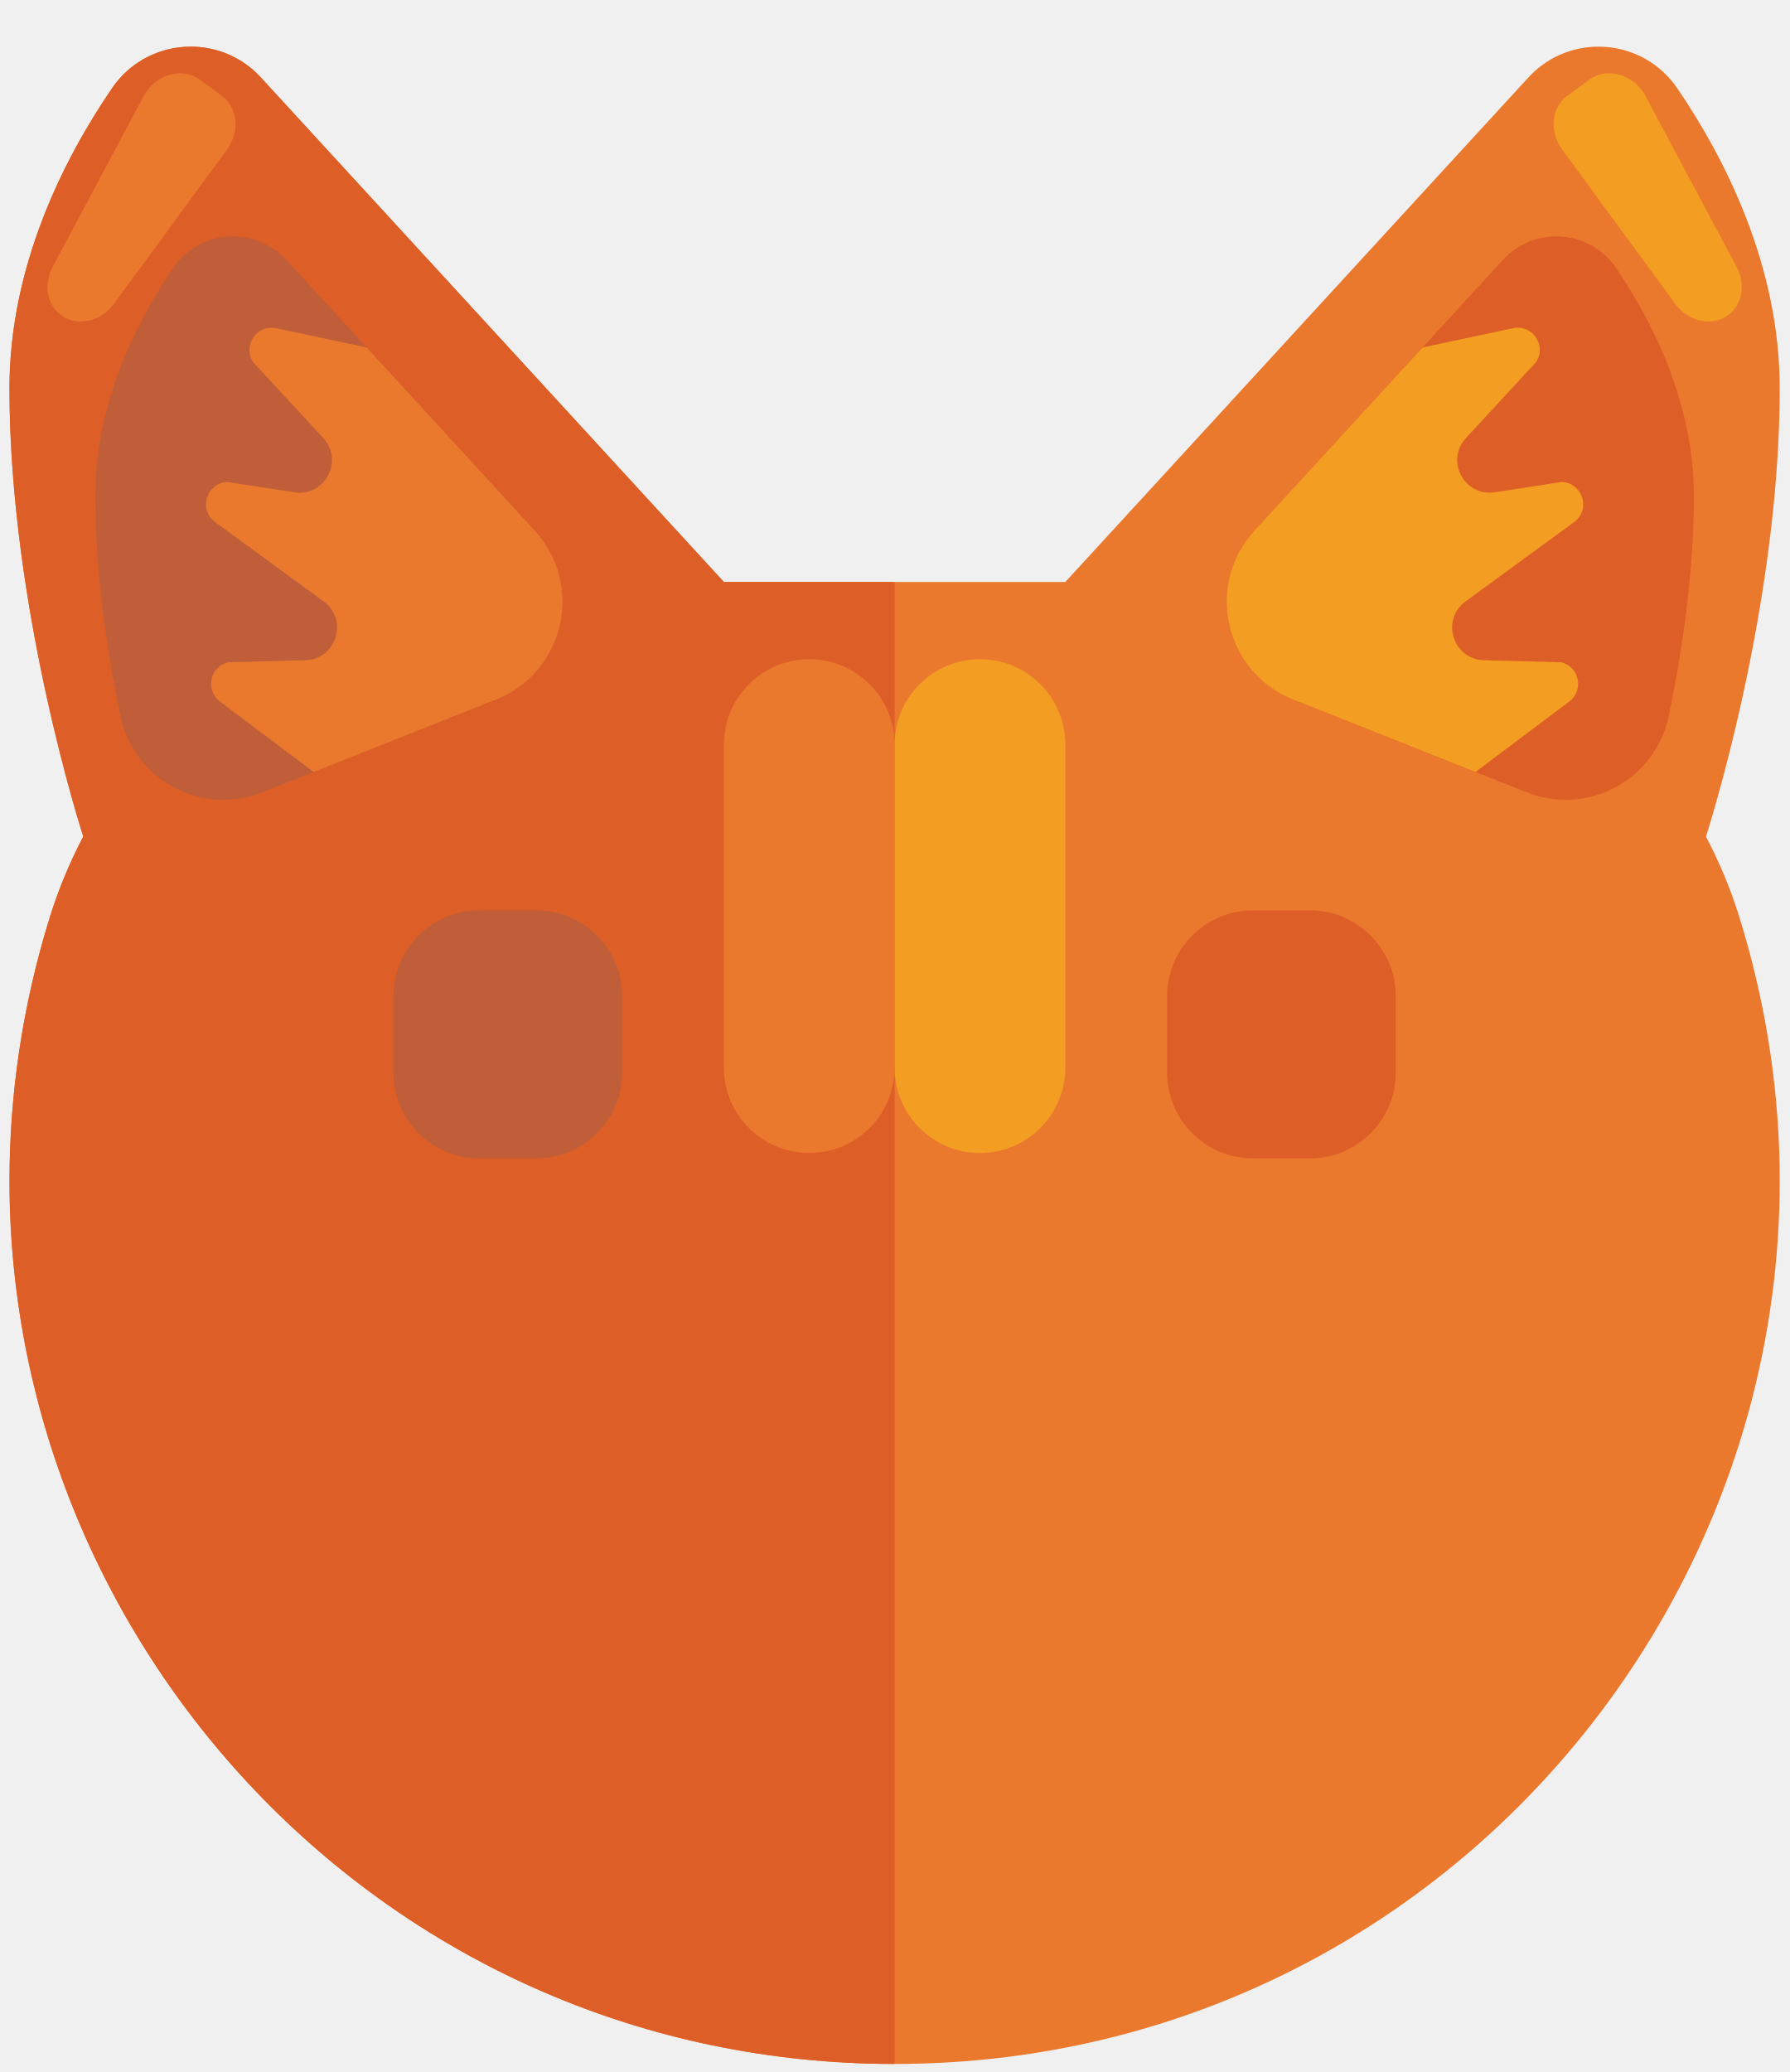
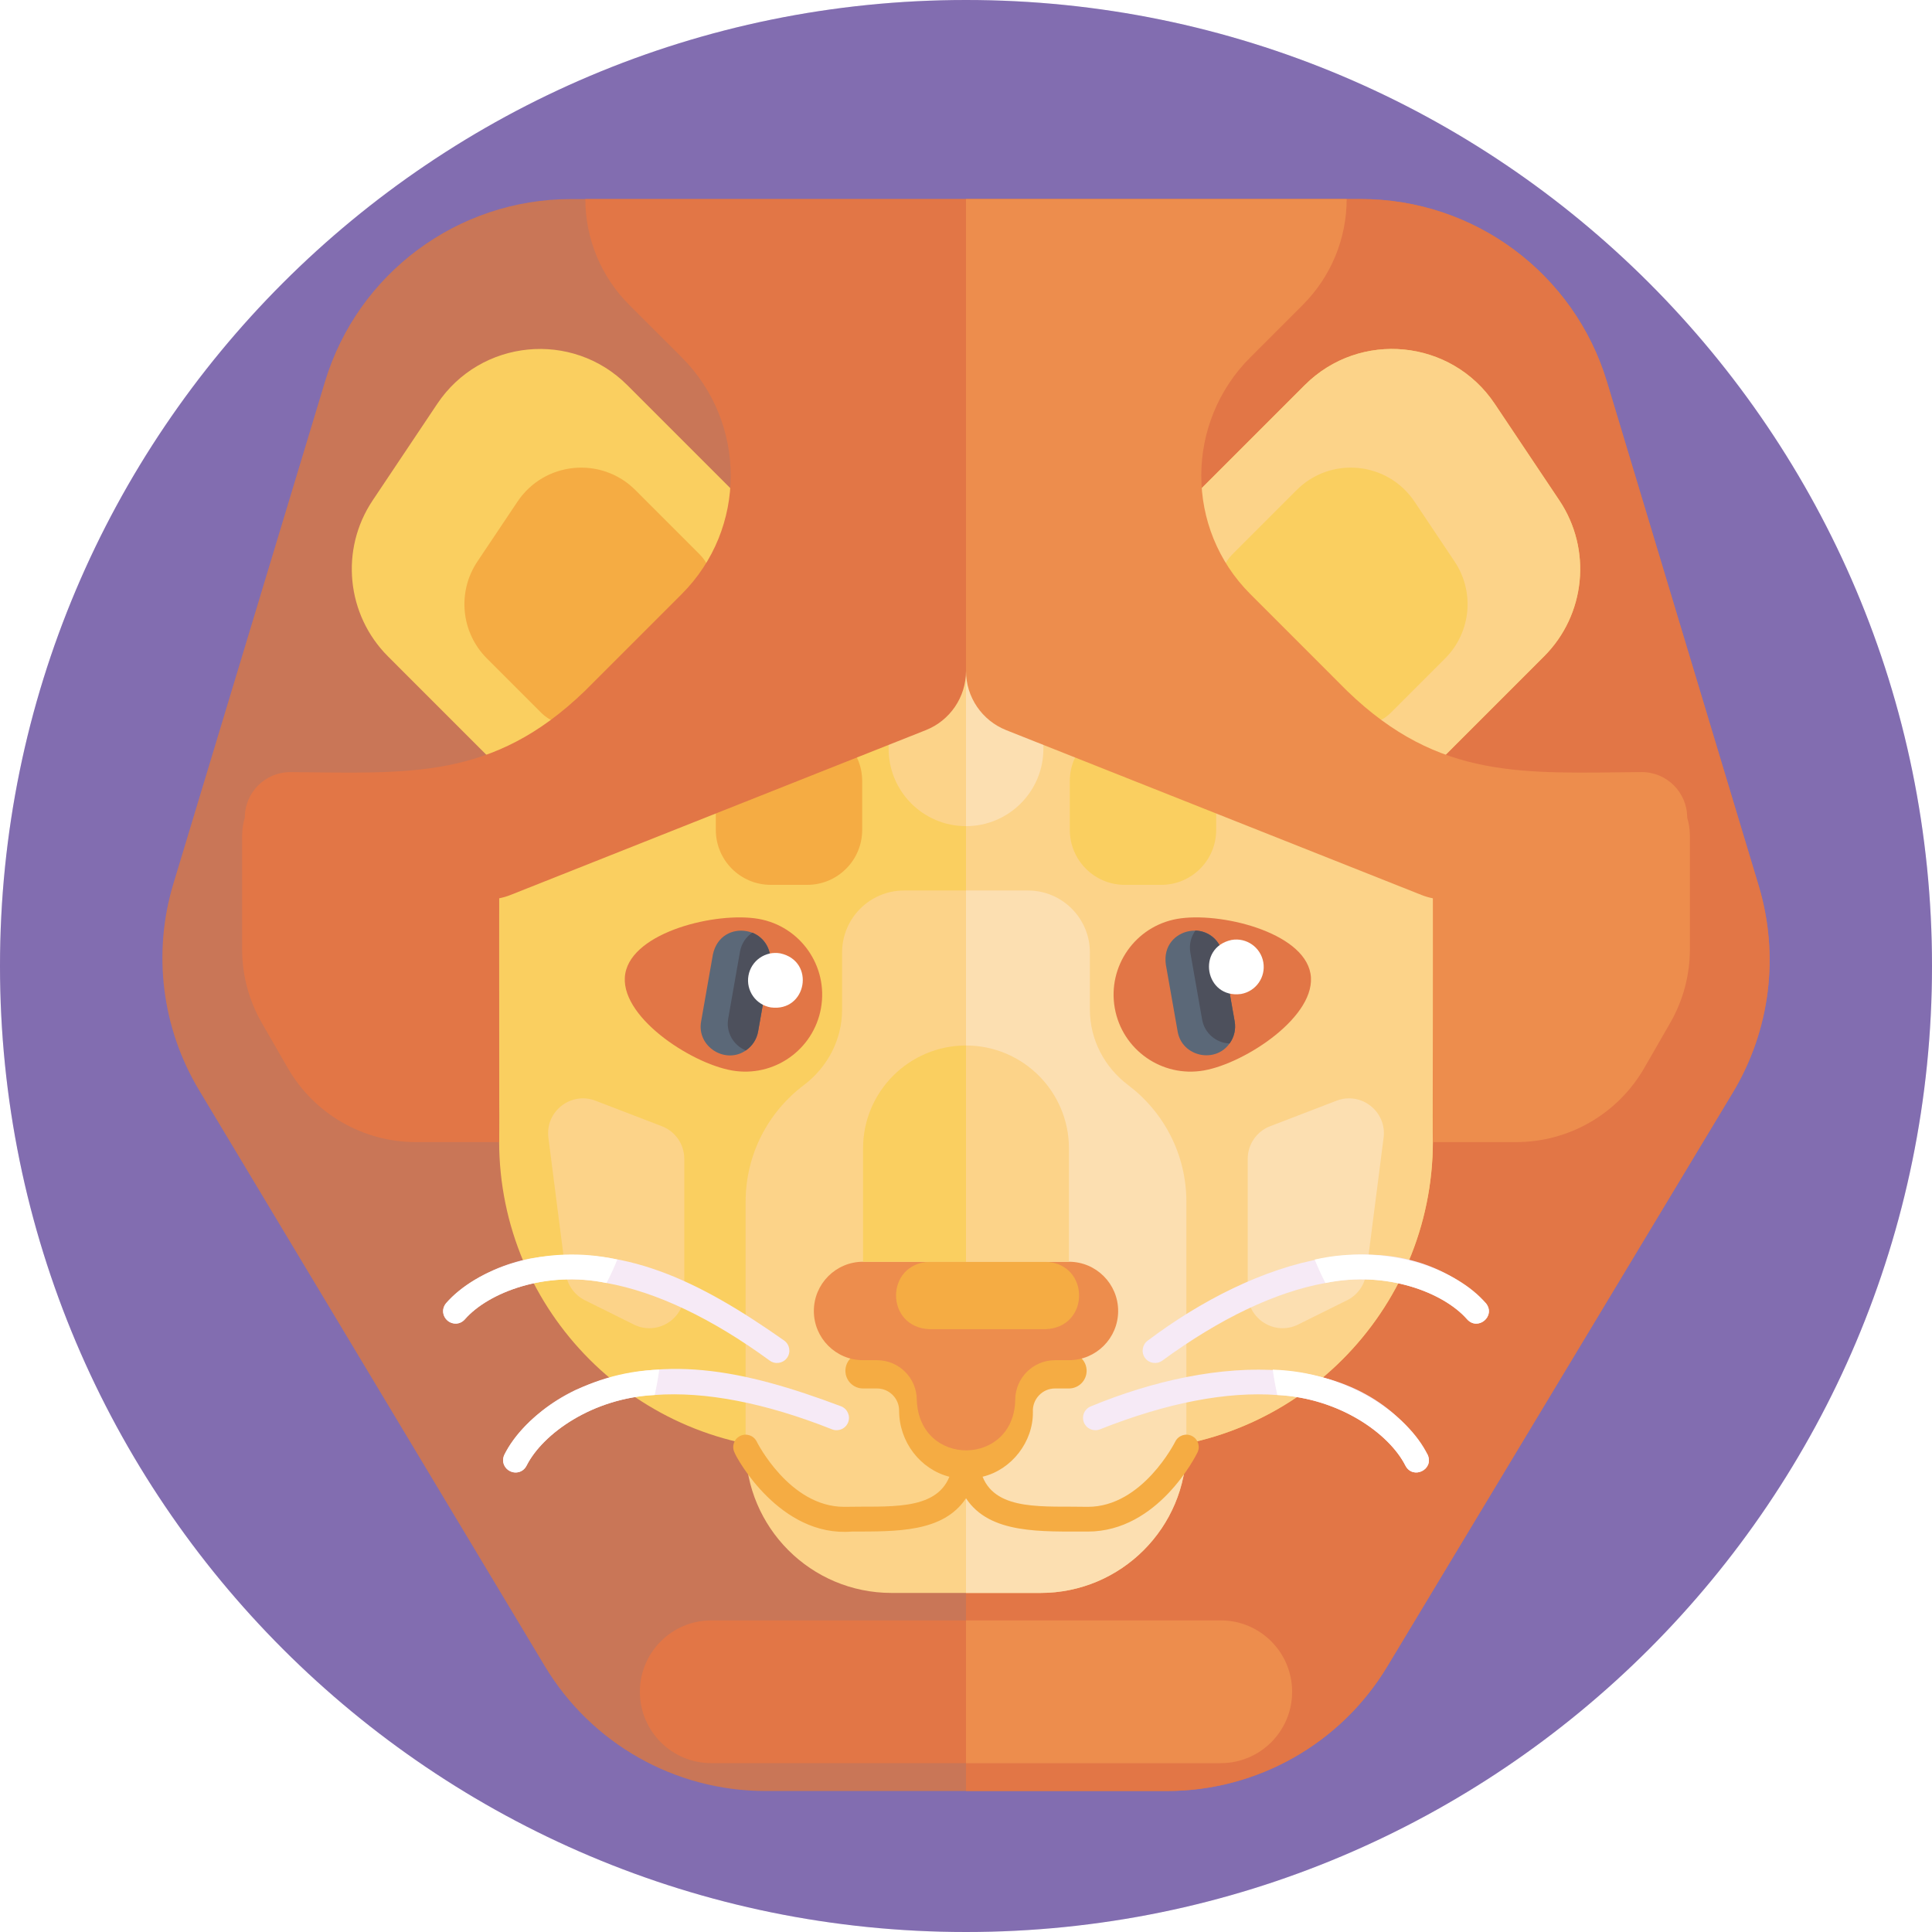
- <svg xmlns="http://www.w3.org/2000/svg" width="38" height="44" viewBox="0 0 38 44" fill="none">
-   <path d="M36.229 17.761L36.232 17.762C36.232 17.762 37.798 12.948 37.798 8.249C37.798 5.653 36.65 3.385 35.623 1.876C34.888 0.797 33.341 0.685 32.459 1.646L22.625 12.359H15.374L5.541 1.646C4.659 0.685 3.111 0.797 2.377 1.876C1.349 3.385 0.201 5.653 0.201 8.249C0.201 12.948 1.768 17.762 1.768 17.762L1.77 17.761C1.485 18.304 1.244 18.878 1.057 19.48C0.475 21.357 0.202 23.238 0.202 25.076C0.202 35.08 8.309 43.829 19 43.829C24.346 43.829 29.045 41.641 32.408 38.204C37.008 33.502 39.108 26.462 36.942 19.48C36.756 18.878 36.515 18.304 36.229 17.761Z" fill="#EA792E" />
-   <path d="M15.374 12.359L5.541 1.646C4.659 0.685 3.111 0.797 2.377 1.876C1.349 3.385 0.201 5.653 0.201 8.249C0.201 12.948 1.768 17.762 1.768 17.762L1.77 17.761C1.485 18.304 1.244 18.878 1.057 19.48C0.475 21.357 0.202 23.238 0.202 25.076C0.202 35.08 8.309 43.829 19 43.829V12.359H15.374Z" fill="#DD5E26" />
-   <path d="M2.024 10.536C2.024 12.198 2.283 13.88 2.558 15.203C2.842 16.562 4.28 17.339 5.57 16.826L6.662 16.393L10.538 14.854C11.992 14.276 12.416 12.421 11.358 11.268L7.79 7.381L7.787 7.379L6.081 5.519C5.413 4.792 4.239 4.87 3.683 5.685C2.9 6.831 2.024 8.559 2.024 10.536Z" fill="#BF5E39" />
-   <path d="M4.671 14.897L6.662 16.393L10.538 14.854C11.992 14.276 12.416 12.421 11.358 11.268L7.79 7.381L7.787 7.379L5.868 6.97C5.453 6.881 5.142 7.343 5.38 7.694L6.865 9.302C7.309 9.782 6.899 10.553 6.253 10.454L4.846 10.237C4.405 10.237 4.206 10.788 4.546 11.07L6.874 12.772C7.406 13.159 7.144 14.001 6.486 14.02L4.843 14.064C4.457 14.157 4.352 14.658 4.671 14.897Z" fill="#EA792E" />
-   <path d="M35.975 10.536C35.975 12.198 35.717 13.88 35.441 15.203C35.157 16.562 33.72 17.339 32.429 16.826L31.337 16.393L27.462 14.854C26.008 14.276 25.583 12.421 26.642 11.268L30.21 7.381L30.212 7.379L31.918 5.519C32.586 4.792 33.761 4.87 34.316 5.685C35.099 6.831 35.975 8.559 35.975 10.536Z" fill="#DD5E26" />
-   <path d="M33.328 14.897L31.337 16.393L27.462 14.854C26.008 14.276 25.583 12.421 26.642 11.268L30.21 7.381L30.212 7.379L32.132 6.97C32.547 6.881 32.857 7.343 32.619 7.694L31.134 9.302C30.69 9.782 31.101 10.553 31.746 10.454L33.154 10.237C33.594 10.237 33.793 10.788 33.454 11.07L31.125 12.772C30.593 13.159 30.855 14.001 31.513 14.02L33.156 14.064C33.543 14.157 33.647 14.658 33.328 14.897Z" fill="#F39E22" />
-   <path d="M33.758 1.69L33.287 2.035C32.947 2.284 32.899 2.795 33.178 3.176L35.581 6.454C35.86 6.835 36.362 6.942 36.701 6.694C37.003 6.473 37.08 6.038 36.883 5.669L34.95 2.045C34.703 1.581 34.136 1.413 33.758 1.69Z" fill="#F39E22" />
-   <path d="M4.242 1.69L4.713 2.035C5.052 2.284 5.101 2.795 4.822 3.176L2.419 6.454C2.139 6.835 1.638 6.942 1.298 6.694C0.997 6.473 0.92 6.038 1.117 5.669L3.049 2.045C3.296 1.581 3.863 1.413 4.242 1.69Z" fill="#EA792E" />
-   <path d="M20.813 24.485C19.811 24.485 19 23.673 19 22.672V15.812C19 14.811 19.811 13.999 20.813 13.999C21.814 13.999 22.625 14.811 22.625 15.812V22.672C22.625 23.673 21.814 24.485 20.813 24.485Z" fill="#F39E22" />
-   <path d="M17.187 24.485C16.186 24.485 15.374 23.673 15.374 22.672V15.812C15.374 14.811 16.186 13.999 17.187 13.999C18.188 13.999 19 14.811 19 15.812V22.672C19 23.673 18.188 24.485 17.187 24.485Z" fill="#EA792E" />
-   <path d="M27.82 19.332H26.61C25.604 19.332 24.787 20.149 24.787 21.155V22.776C24.787 23.783 25.604 24.599 26.61 24.599H27.82C28.826 24.599 29.642 23.783 29.642 22.776V21.155C29.642 20.149 28.826 19.332 27.82 19.332Z" fill="#DD5E26" />
-   <path d="M11.389 19.332H10.18C9.173 19.332 8.357 20.149 8.357 21.155V22.776C8.357 23.783 9.173 24.599 10.18 24.599H11.389C12.396 24.599 13.212 23.783 13.212 22.776V21.155C13.212 20.149 12.396 19.332 11.389 19.332Z" fill="#BF5E39" />
+ <svg xmlns="http://www.w3.org/2000/svg" width="60" height="60" viewBox="0 0 60 60" fill="none">
+   <rect width="60" height="60" fill="#F5F5F5" />
+   <rect width="460" height="960" transform="translate(0 -600)" fill="white" />
+   <g clip-path="url(#clip0_120_4287)">
+     <path d="M30 60C46.569 60 60 46.569 60 30C60 13.431 46.569 0 30 0C13.431 0 0 13.431 0 30C0 46.569 13.431 60 30 60Z" fill="#6C53A2" />
+     <path d="M53.812 33.933L43.081 51.756C41.637 54.154 39.042 55.621 36.241 55.621H23.766C20.962 55.621 18.364 54.15 16.921 51.746L6.183 33.858C5.023 31.927 4.733 29.597 5.385 27.441L10.091 11.857C11.108 8.487 14.213 6.182 17.733 6.182H42.263C45.785 6.182 48.891 8.49 49.907 11.863L54.619 27.512C55.268 29.671 54.975 32.002 53.812 33.933Z" fill="#BF5E39" />
+     <path d="M53.812 33.933L43.081 51.756C41.637 54.154 39.042 55.621 36.241 55.621H30V6.182H42.263C45.785 6.182 48.891 8.49 49.907 11.863L54.619 27.512C55.268 29.671 54.975 32.002 53.812 33.933Z" fill="#DD5E26" />
+     <path d="M48.426 15.539L46.419 12.54C45.074 10.531 42.228 10.251 40.519 11.961L36.34 16.14C35.716 15.933 26.004 16.07 25.096 16.033C24.608 16.033 24.129 16.07 23.66 16.14L19.481 11.961C17.771 10.251 14.926 10.531 13.58 12.54L11.574 15.539C10.555 17.061 10.754 19.09 12.049 20.385L15.642 23.979C15.391 24.836 15.533 34.322 15.501 35.437C15.501 40.736 19.796 45.032 25.096 45.032H34.904C40.204 45.032 44.499 40.736 44.499 35.437C44.463 34.281 44.624 24.888 44.358 23.979L47.951 20.385C49.246 19.09 49.445 17.061 48.426 15.539Z" fill="#F9C744" />
+     <path d="M47.951 20.385L44.358 23.979C44.622 24.833 44.457 34.323 44.499 35.437C44.499 40.736 40.204 45.032 34.904 45.032H30V16.033C31.087 16.064 35.343 15.943 36.34 16.14L40.519 11.961C42.228 10.251 45.074 10.53 46.419 12.539L48.426 15.539C49.444 17.061 49.246 19.091 47.951 20.385Z" fill="#FBCB74" />
+     <path d="M38.749 35.988V40.164C38.749 40.968 39.594 41.493 40.315 41.135L41.836 40.38C42.161 40.219 42.383 39.906 42.429 39.547L42.969 35.333C43.074 34.519 42.271 33.889 41.505 34.184L39.444 34.976C39.026 35.137 38.749 35.539 38.749 35.988Z" fill="#FBD9A3" />
+     <path d="M21.251 35.988V40.164C21.251 40.968 20.406 41.493 19.685 41.135L18.164 40.38C17.84 40.219 17.617 39.906 17.571 39.547L17.031 35.333C16.927 34.519 17.729 33.889 18.495 34.184L20.556 34.976C20.975 35.137 21.251 35.539 21.251 35.988Z" fill="#FBCB74" />
+     <path d="M36.844 37.321V44.94C36.844 47.441 34.816 49.47 32.314 49.47H27.686C25.184 49.47 23.156 47.441 23.156 44.939V37.321C23.156 35.842 23.864 34.529 24.961 33.701C25.701 33.144 26.152 32.284 26.152 31.357V29.58C26.152 28.517 27.014 27.655 28.077 27.655H31.924C32.987 27.655 33.848 28.517 33.848 29.58V31.357C33.848 32.284 34.299 33.144 35.039 33.701C36.135 34.529 36.844 35.842 36.844 37.321Z" fill="#FBCB74" />
+     <path d="M36.844 37.321V44.94C36.844 47.441 34.816 49.47 32.314 49.47H30V27.655H31.923C32.986 27.655 33.848 28.517 33.848 29.58V31.357C33.848 32.284 34.299 33.144 35.039 33.701C36.136 34.529 36.844 35.842 36.844 37.321Z" fill="#FBD9A3" />
+     <path d="M37.013 44.594C36.823 44.501 36.593 44.58 36.499 44.77C36.489 44.79 35.481 46.796 33.785 46.796C32.448 46.765 30.95 46.946 30.515 45.861C31.415 45.646 32.09 44.777 32.077 43.85C32.055 43.457 32.369 43.118 32.765 43.12H33.197C33.5 43.12 33.746 42.874 33.746 42.571C33.746 42.268 33.5 42.023 33.197 42.023H32.765C31.781 42.023 30.98 42.823 30.98 43.808C31.002 44.241 30.708 44.663 30.292 44.785C30.155 44.605 29.845 44.606 29.708 44.786C29.308 44.659 29.02 44.263 29.02 43.808C29.02 42.823 28.22 42.023 27.235 42.023H26.803C26.5 42.023 26.255 42.268 26.255 42.571C26.255 42.874 26.5 43.12 26.803 43.12H27.235C27.615 43.12 27.923 43.428 27.923 43.807C27.923 44.783 28.581 45.63 29.484 45.862C29.05 46.945 27.551 46.765 26.215 46.796C24.519 46.796 23.51 44.79 23.5 44.77C23.407 44.579 23.177 44.501 22.987 44.594C22.796 44.687 22.717 44.917 22.81 45.107C22.876 45.295 24.229 47.743 26.448 47.564C27.844 47.56 29.29 47.597 30 46.53C30.739 47.657 32.362 47.557 33.785 47.564C35.963 47.564 37.14 45.208 37.189 45.107C37.282 44.917 37.203 44.688 37.013 44.594Z" fill="#F39E22" />
+     <path d="M44.339 45.183C42.364 41.805 37.72 42.082 33.876 43.676C33.679 43.755 33.583 43.977 33.661 44.175C33.74 44.371 33.962 44.468 34.16 44.39C36.236 43.565 38.101 43.207 39.668 43.324C41.608 43.418 43.148 44.532 43.643 45.509C43.87 45.963 44.543 45.647 44.339 45.183Z" fill="#F4E6F4" />
+     <path d="M44.339 45.183C44.541 45.645 43.873 45.964 43.643 45.509C43.146 44.529 41.606 43.418 39.668 43.323C39.61 43.064 39.562 42.802 39.526 42.536C41.845 42.604 43.737 43.938 44.339 45.183Z" fill="white" />
+     <path d="M46.149 40.477C43.392 37.7 38.965 39.131 35.642 41.635C35.472 41.761 35.434 42.001 35.559 42.172C35.684 42.343 35.924 42.38 36.096 42.256C37.899 40.937 39.616 40.124 41.162 39.845C43.063 39.451 44.834 40.144 45.557 40.966C45.891 41.349 46.463 40.874 46.149 40.477Z" fill="#F4E6F4" />
+     <path d="M46.149 40.477C46.461 40.873 45.894 41.349 45.557 40.966C44.831 40.142 43.062 39.452 41.162 39.845C41.041 39.609 40.928 39.367 40.828 39.117C43.09 38.604 45.255 39.422 46.149 40.477Z" fill="white" />
+     <path d="M15.846 45.694C16.034 45.783 16.266 45.704 16.357 45.509C16.86 44.522 18.397 43.419 20.332 43.323C21.899 43.207 23.764 43.565 25.84 44.39C26.038 44.468 26.26 44.371 26.339 44.175C26.417 43.977 26.321 43.755 26.124 43.675C23.064 42.522 20.504 42.008 17.872 43.167C16.259 43.938 15.686 45.133 15.662 45.183C15.572 45.375 15.654 45.603 15.846 45.694Z" fill="#F4E6F4" />
+     <path d="M15.661 45.183C15.459 45.645 16.127 45.964 16.357 45.509C16.854 44.529 18.394 43.418 20.332 43.323C20.39 43.064 20.439 42.802 20.474 42.536C18.155 42.604 16.263 43.938 15.661 45.183Z" fill="white" />
+     <path d="M13.901 41.018C14.061 41.15 14.305 41.132 14.442 40.966C15.17 40.139 16.947 39.452 18.838 39.845C20.384 40.124 22.1 40.937 23.904 42.255C24.076 42.38 24.315 42.343 24.441 42.172C24.566 42 24.528 41.761 24.358 41.635C21.684 39.752 19.333 38.614 16.495 39.078C14.741 39.42 13.886 40.434 13.85 40.476C13.715 40.64 13.738 40.881 13.901 41.018Z" fill="#F4E6F4" />
+     <path d="M13.851 40.477C13.539 40.873 14.106 41.349 14.443 40.966C15.169 40.142 16.938 39.452 18.838 39.845C18.959 39.609 19.072 39.367 19.172 39.117C16.91 38.604 14.745 39.422 13.851 40.477Z" fill="white" />
+     <path d="M28.472 43.478C28.547 45.579 31.488 45.548 31.529 43.478C31.529 42.796 32.082 42.242 32.765 42.242H33.197C34.041 42.242 34.725 41.558 34.725 40.714C34.725 39.87 34.041 39.185 33.197 39.185H26.803C25.959 39.185 25.275 39.87 25.275 40.714C25.275 41.558 25.959 42.242 26.803 42.242H27.236C27.919 42.242 28.472 42.796 28.472 43.478Z" fill="#EA792E" />
+     <path d="M32.472 41.279H28.869C27.482 41.226 27.48 39.239 28.869 39.185H32.472C33.858 39.239 33.86 41.225 32.472 41.279Z" fill="#F39E22" />
+     <path d="M33.197 35.666V39.185H30V32.469C31.765 32.469 33.197 33.901 33.197 35.666Z" fill="#FBCB74" />
+     <path d="M26.803 35.666V39.185H30V32.469C28.235 32.469 26.803 33.901 26.803 35.666Z" fill="#F9C744" />
+     <path d="M40.698 30.234C40.469 28.934 37.858 28.308 36.558 28.537C35.259 28.766 34.391 30.006 34.62 31.305C34.849 32.605 36.089 33.473 37.388 33.244C38.688 33.015 40.927 31.534 40.698 30.234Z" fill="#DD5E26" />
+     <path d="M37.977 29.641L38.344 31.721C38.387 31.965 38.326 32.205 38.195 32.393C37.75 33.042 36.706 32.819 36.573 32.034L36.206 29.953C36.043 28.776 37.722 28.471 37.977 29.641Z" fill="#3E4E60" />
+     <path d="M37.977 29.641L38.344 31.721C38.387 31.971 38.325 32.215 38.185 32.406C37.77 32.391 37.408 32.089 37.333 31.663L36.967 29.583C36.923 29.333 36.987 29.088 37.126 28.898C37.54 28.913 37.902 29.215 37.977 29.641Z" fill="#2E3140" />
+     <path d="M39.233 29.882C39.151 29.419 38.709 29.109 38.246 29.191C37.141 29.43 37.422 31.023 38.542 30.869C39.005 30.787 39.315 30.346 39.233 29.882Z" fill="white" />
+     <path d="M19.419 30.234C19.649 28.934 22.259 28.308 23.559 28.537C24.859 28.766 25.726 30.006 25.497 31.305C25.268 32.605 24.029 33.473 22.729 33.244C21.429 33.015 19.19 31.534 19.419 30.234Z" fill="#DD5E26" />
+     <path d="M23.911 29.953L23.544 32.034C23.501 32.278 23.363 32.482 23.175 32.614C22.535 33.072 21.629 32.505 21.774 31.721L22.14 29.641C22.389 28.479 24.072 28.767 23.911 29.953Z" fill="#3E4E60" />
+     <path d="M23.911 29.953L23.544 32.033C23.5 32.282 23.357 32.491 23.162 32.622C22.777 32.466 22.54 32.059 22.615 31.633L22.981 29.553C23.026 29.303 23.169 29.095 23.365 28.964C23.749 29.12 23.986 29.528 23.911 29.953Z" fill="#2E3140" />
+     <path d="M23.244 30.299C23.326 29.835 23.768 29.526 24.231 29.607C25.336 29.846 25.055 31.439 23.935 31.286C23.472 31.204 23.162 30.762 23.244 30.299Z" fill="white" />
+     <path d="M36.063 22.549H34.931C33.989 22.549 33.224 23.313 33.224 24.256V25.773C33.224 26.716 33.989 27.48 34.931 27.48H36.063C37.006 27.48 37.77 26.716 37.77 25.773V24.256C37.77 23.313 37.006 22.549 36.063 22.549Z" fill="#F9C744" />
+     <path d="M25.069 22.549H23.937C22.994 22.549 22.23 23.313 22.23 24.256V25.773C22.23 26.716 22.994 27.48 23.937 27.48H25.069C26.011 27.48 26.776 26.716 26.776 25.773V24.256C26.776 23.313 26.011 22.549 25.069 22.549Z" fill="#F39E22" />
+     <path d="M32.404 19.003V23.253C32.404 24.58 31.328 25.657 30 25.657V16.6C31.327 16.6 32.404 17.676 32.404 19.003Z" fill="#FBD9A3" />
+     <path d="M27.597 19.003V23.253C27.597 24.58 28.673 25.657 30 25.657V16.6C28.673 16.6 27.597 17.676 27.597 19.003Z" fill="#FBCB74" />
+     <path d="M41.447 22.14L38.268 18.961C37.787 18.48 37.787 17.7 38.268 17.22L40.267 15.22C41.328 14.159 43.095 14.332 43.929 15.579L45.175 17.44C45.807 18.385 45.683 19.644 44.88 20.448L43.188 22.14C42.707 22.62 41.928 22.62 41.447 22.14Z" fill="#F9C744" />
+     <path d="M18.553 22.14L21.732 18.961C22.213 18.48 22.213 17.7 21.732 17.22L19.733 15.22C18.672 14.159 16.905 14.332 16.071 15.579L14.825 17.44C14.193 18.385 14.317 19.644 15.12 20.448L16.812 22.14C17.293 22.62 18.073 22.62 18.553 22.14Z" fill="#F39E22" />
+     <path d="M19.538 9.465C18.667 8.594 18.178 7.413 18.178 6.182H30V16.921V20.837C30 21.648 29.505 22.376 28.752 22.675L15.852 27.795C15.738 27.84 15.62 27.874 15.501 27.898V35.469H12.915C11.272 35.469 9.755 34.591 8.936 33.167L8.13 31.767C7.73 31.071 7.519 30.282 7.519 29.478V25.94H7.52C7.522 25.759 7.548 25.574 7.603 25.39C7.603 24.61 8.235 23.979 9.014 23.979C12.689 24.005 15.287 24.239 18.164 21.457L21.171 18.45C23.201 16.42 23.201 13.128 21.171 11.097L19.538 9.465Z" fill="#DD5E26" />
+     <path d="M40.462 9.465C41.333 8.594 41.822 7.413 41.822 6.182H30V16.921V20.837C30 21.648 30.495 22.376 31.248 22.675L44.148 27.795C44.262 27.84 44.38 27.874 44.5 27.898V35.469H47.085C48.728 35.469 50.245 34.591 51.064 33.167L51.87 31.767C52.271 31.071 52.481 30.281 52.481 29.478V25.94H52.481C52.479 25.759 52.452 25.574 52.397 25.39C52.397 24.61 51.765 23.978 50.986 23.978C47.314 24.006 44.709 24.236 41.836 21.457L38.83 18.45C36.799 16.42 36.799 13.128 38.83 11.097L40.462 9.465Z" fill="#EA792E" />
+     <path d="M30 54.756H37.912C39.136 54.756 40.128 53.764 40.128 52.54C40.128 51.316 39.136 50.323 37.912 50.323H30V54.756Z" fill="#EA792E" />
+     <path d="M30 50.323H22.089C20.864 50.323 19.872 51.316 19.872 52.54C19.872 53.764 20.864 54.756 22.089 54.756H30V50.323Z" fill="#DD5E26" />
+     <g opacity="0.15">
+       <circle cx="30" cy="30" r="30" fill="white" />
+     </g>
+   </g>
+   <defs>
+     <clipPath id="clip0_120_4287">
+       <rect width="60" height="60" fill="white" />
+     </clipPath>
+   </defs>
</svg>
